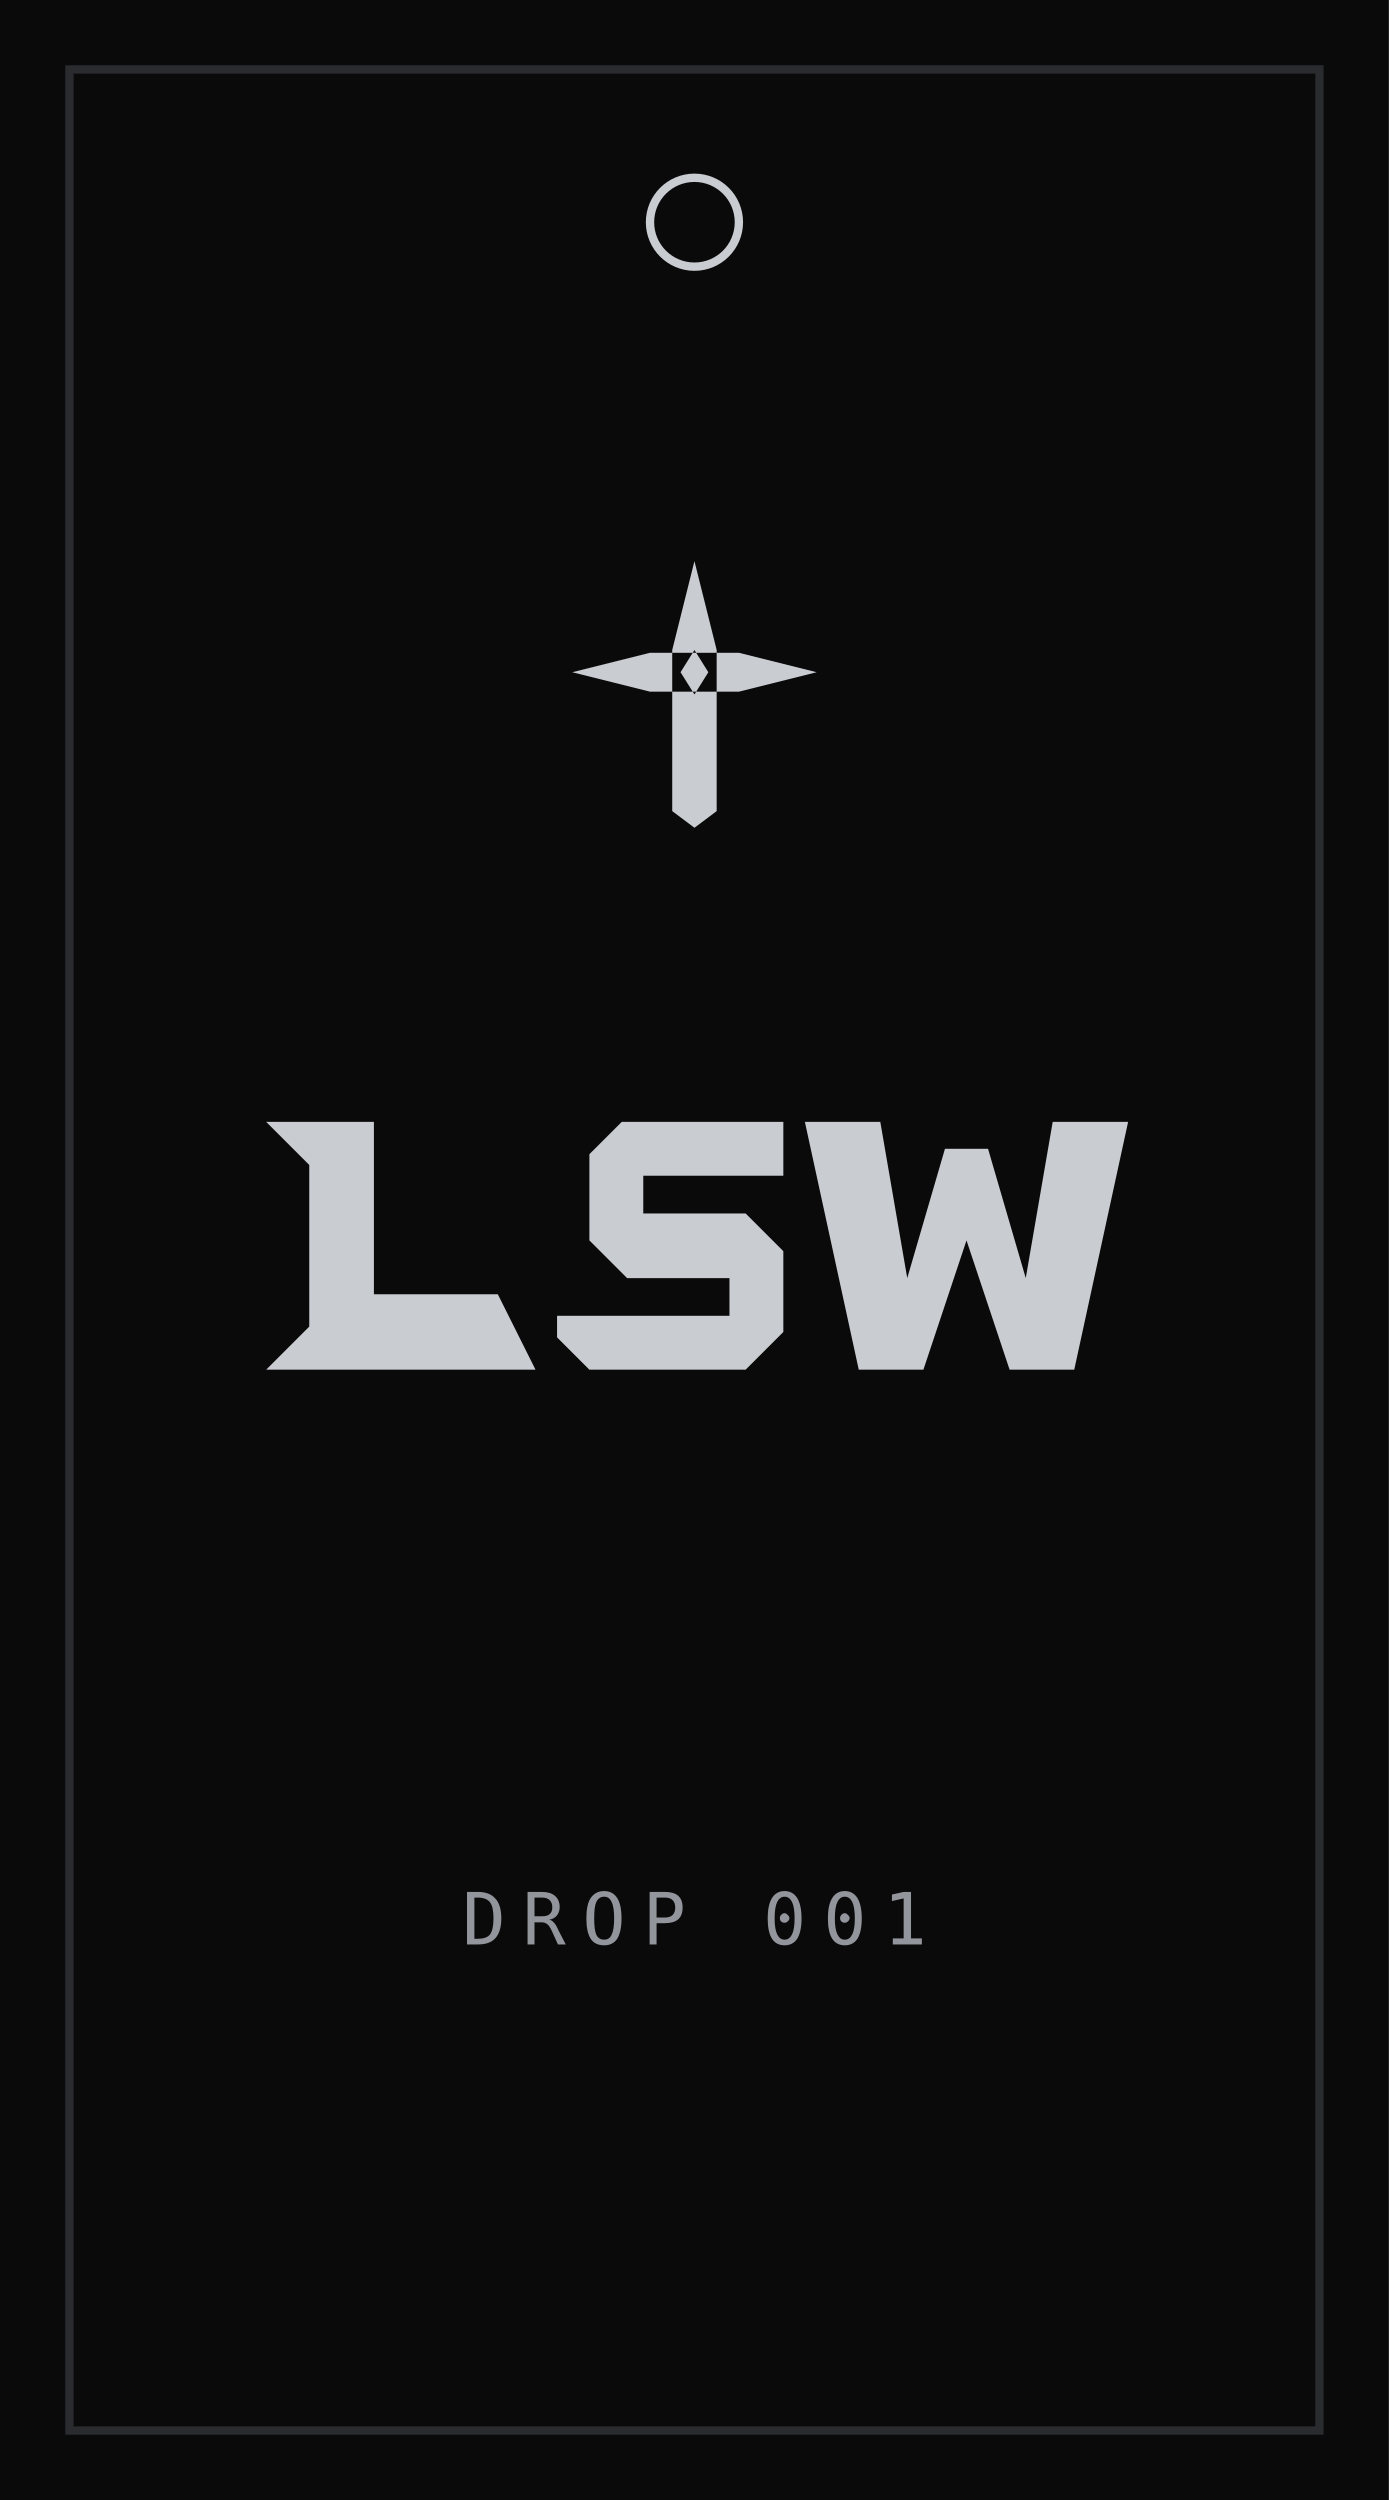
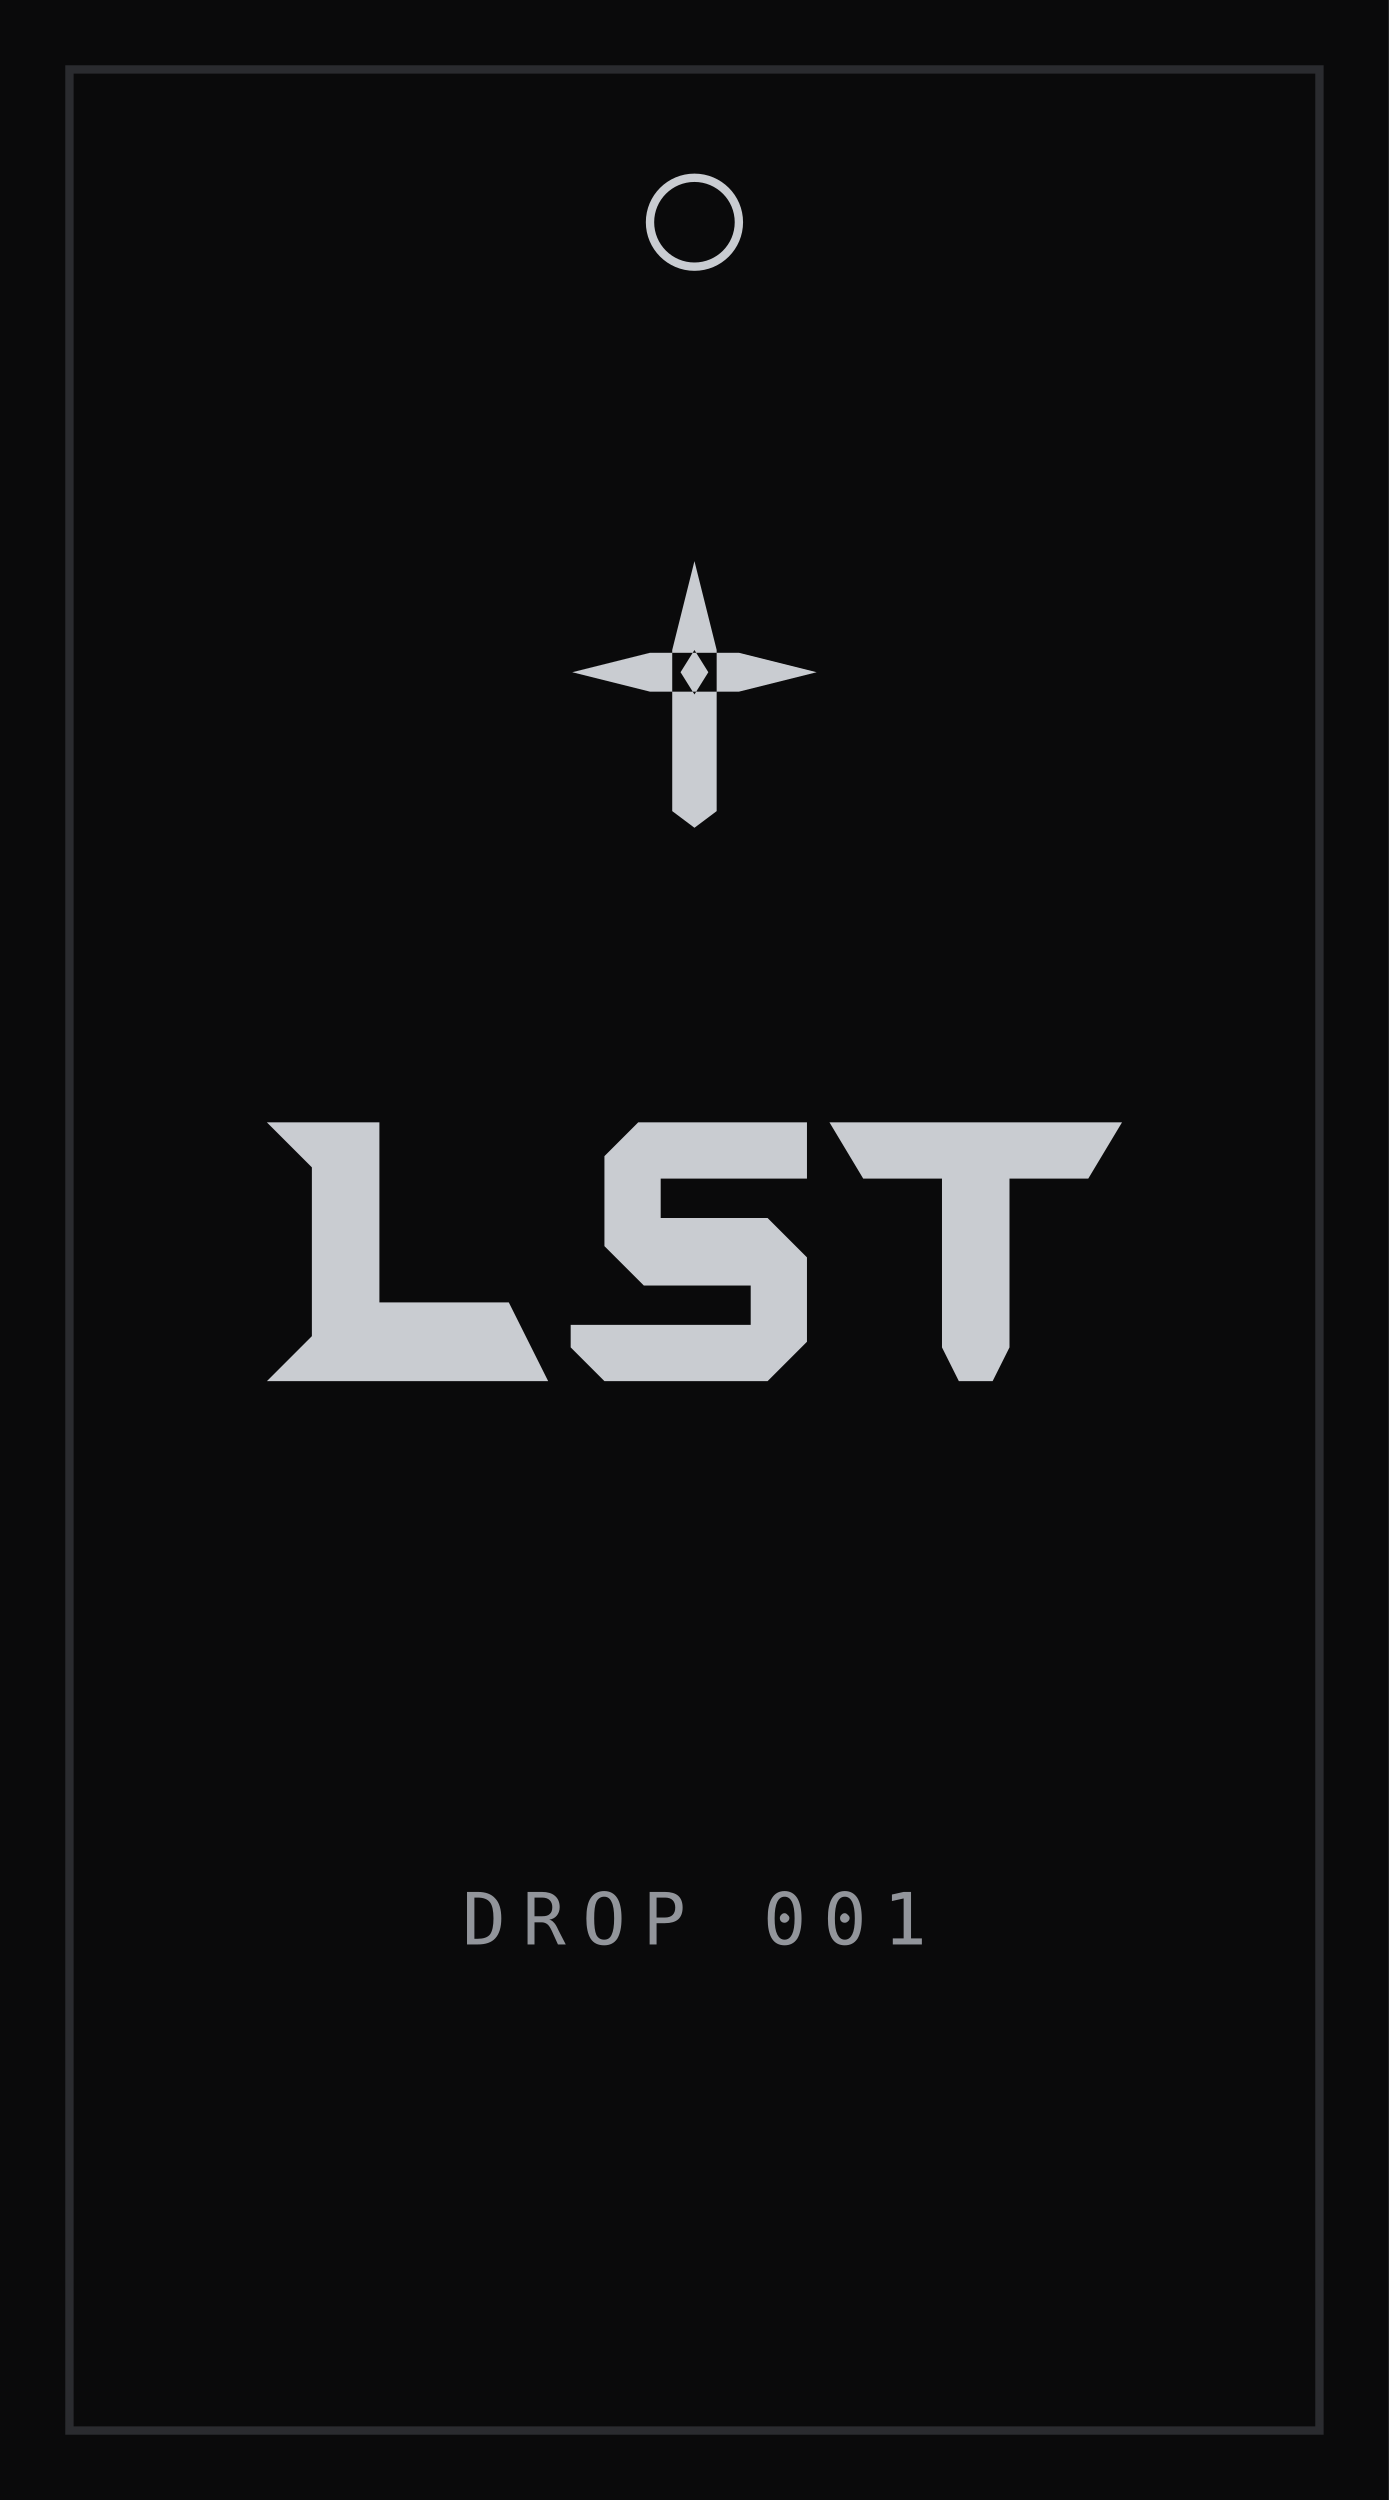
<svg xmlns="http://www.w3.org/2000/svg" viewBox="0 0 50 90" role="img">
  <rect width="50" height="90" fill="#0a0a0b" />
  <rect x="2.5" y="2.5" width="45" height="85" fill="none" stroke="#2a2b2f" stroke-width=".3" />
  <g transform="translate(20 20) scale(0.1)">
    <path fill="#c9ccd1" fill-rule="evenodd" d="M50 2 L58 34 L58 92 L50 98 L42 92 L42 34 Z M6 42 L34 35 L66 35 L94 42 L66 49 L34 49 Z M50 34 L55 42 L50 50 L45 42 Z" />
  </g>
-   <path fill="#c9ccd1" d="M6 4 L46 4 L46 68 L92 68 L106 96 L6 96 L22 80 L22 20 Z M138 4 L198 4 L198 24 L146 24 L146 38 L184 38 L198 52 L198 82 L184 96 L126 96 L114 84 L114 76 L178 76 L178 62 L140 62 L126 48 L126 16 Z M206 4 L234 4 L244 62 L258 14 L274 14 L288 62 L298 4 L326 4 L306 96 L282 96 L266 48 L250 96 L226 96 Z" transform="translate(9 40) scale(0.0969697)" />
+   <path fill="#c9ccd1" d="M6 4 L46 4 L46 68 L92 68 L106 96 L6 96 L22 80 L22 20 Z M138 4 L198 4 L198 24 L146 24 L146 38 L184 38 L198 52 L198 82 L184 96 L126 96 L114 84 L114 76 L178 76 L178 62 L140 62 L126 48 L126 16 Z M206 4 L310 4 L298 24 L270 24 L270 84 L264 96 L252 96 L246 84 L246 24 L218 24 Z" transform="translate(9 40) scale(0.1012658)" />
  <text x="25" y="70" text-anchor="middle" font-family="monospace" font-size="2.6" letter-spacing=".6" fill="#92959b">DROP 001</text>
  <circle cx="25" cy="8" r="1.6" fill="none" stroke="#c9ccd1" stroke-width=".3" />
</svg>
